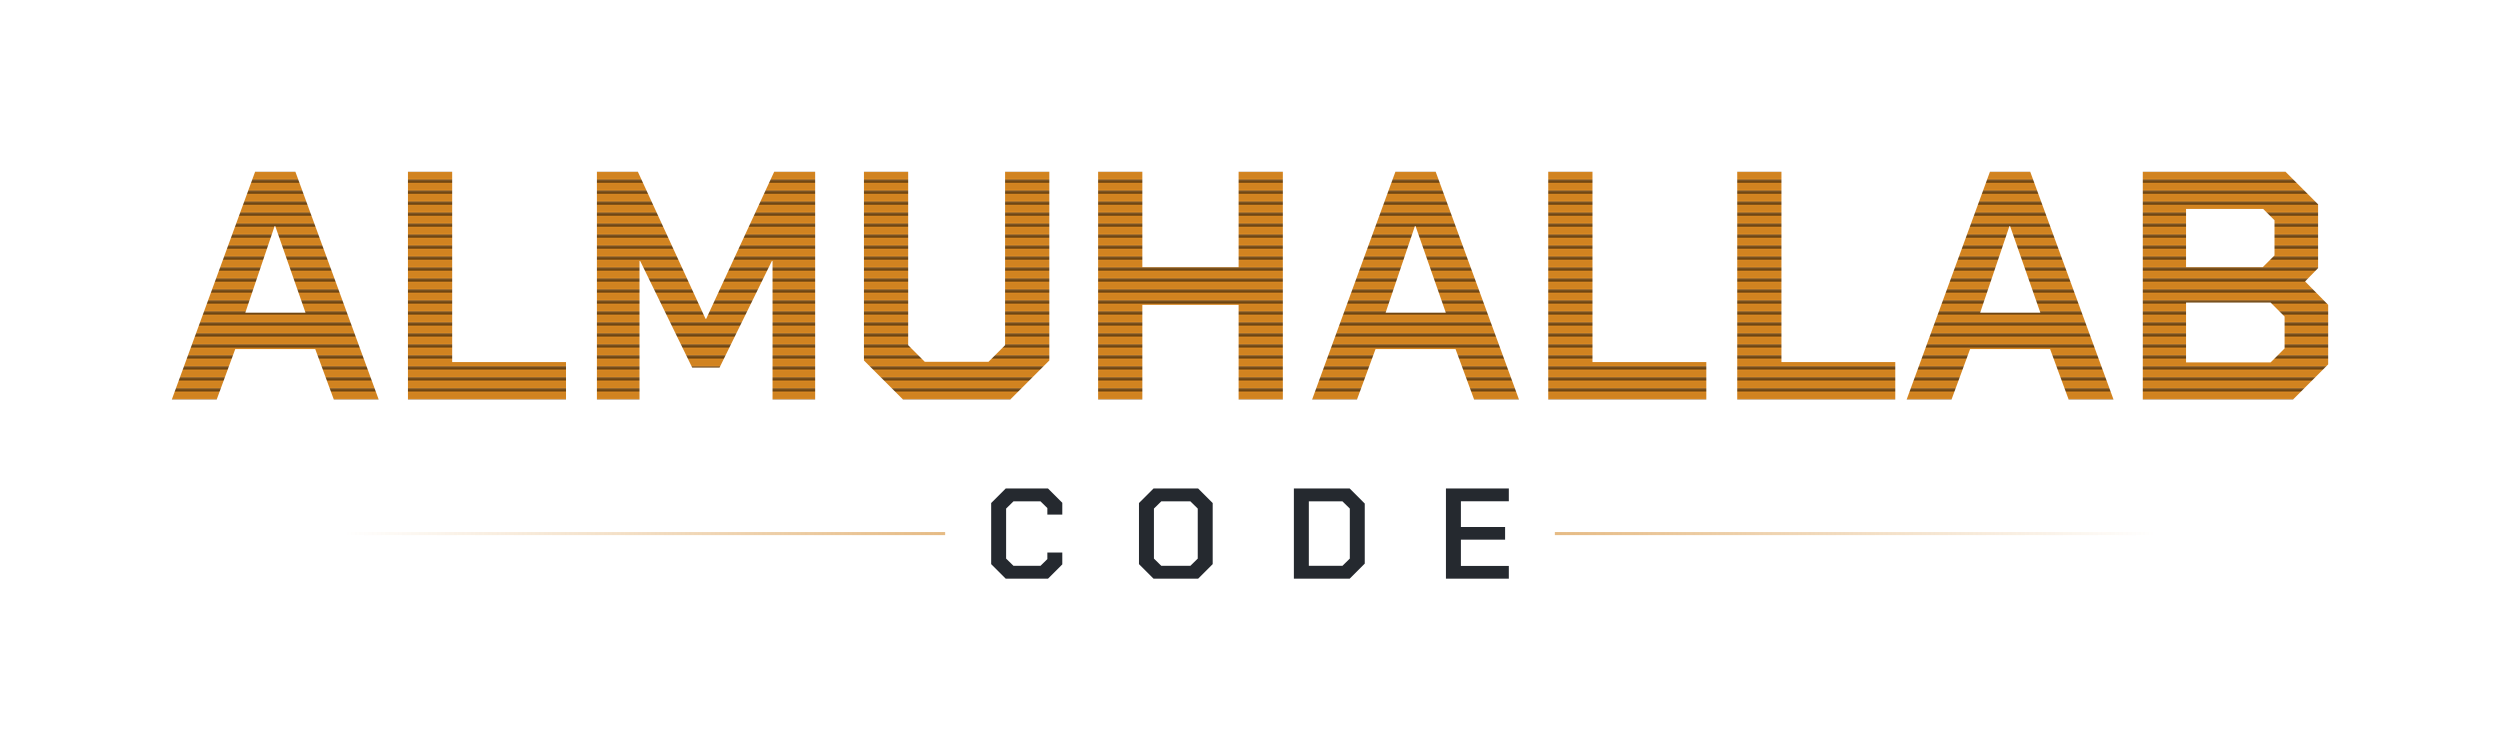
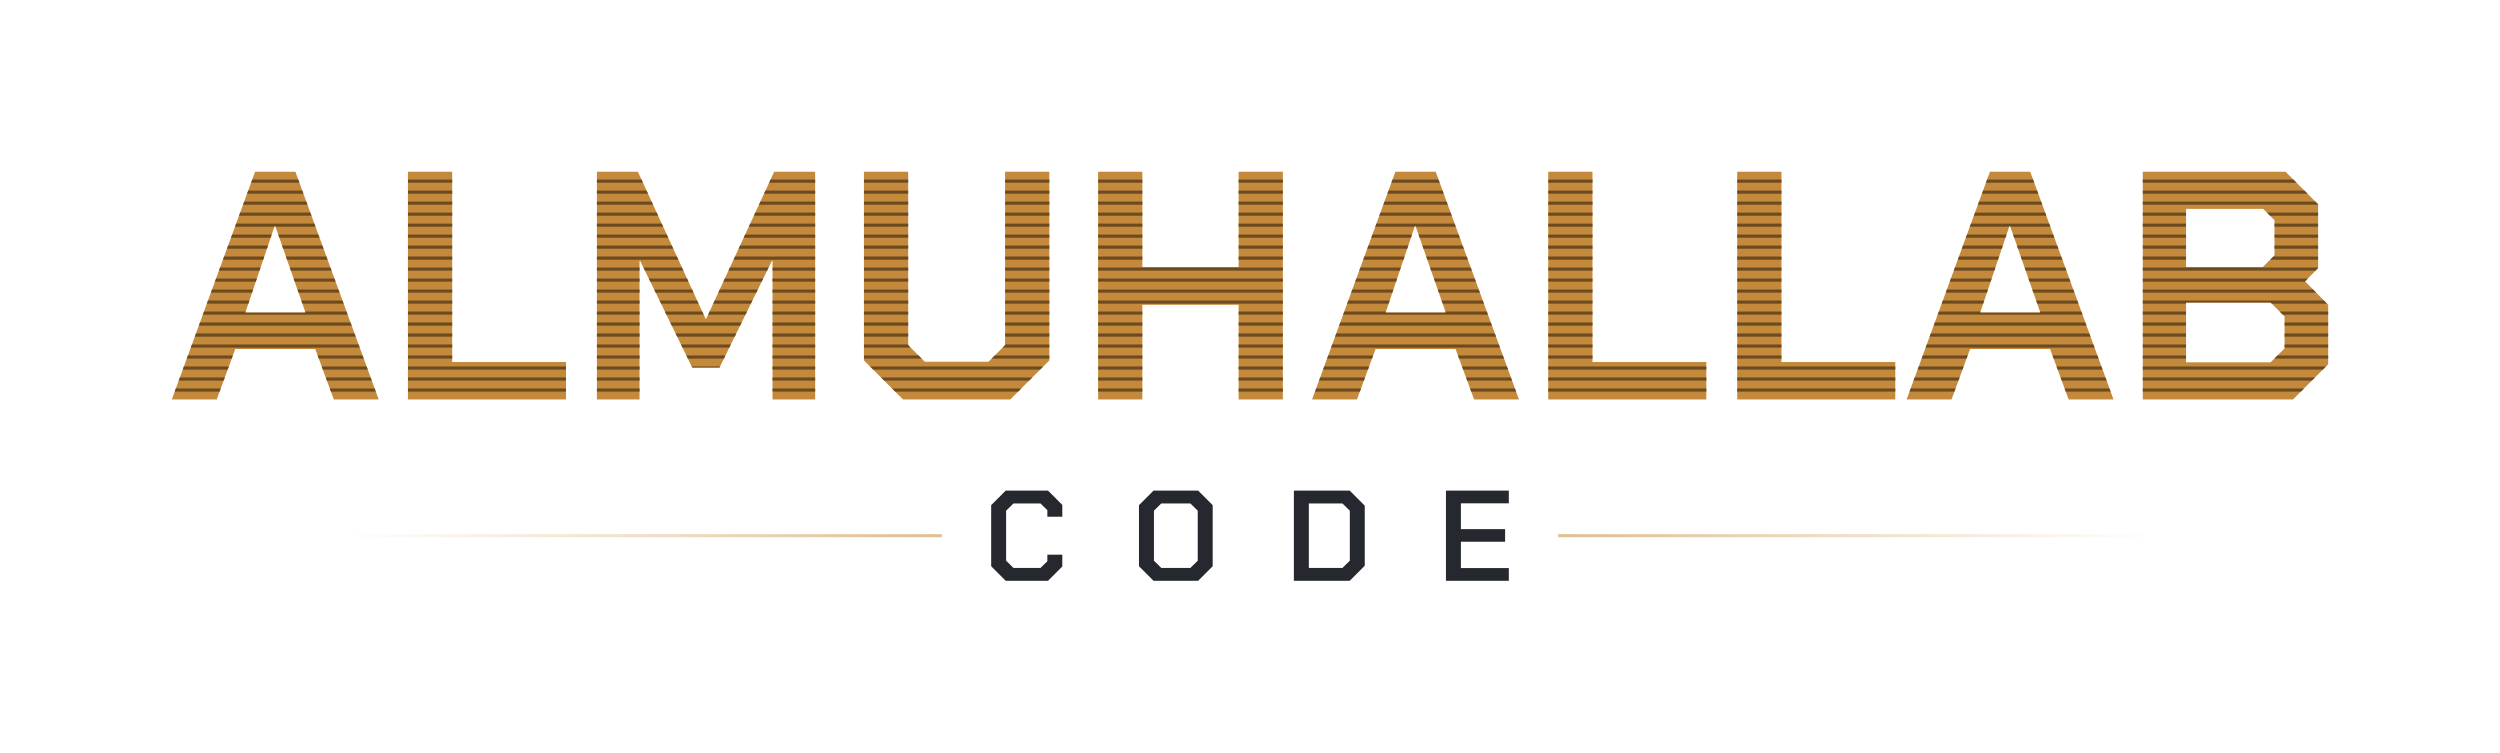
- <svg xmlns="http://www.w3.org/2000/svg" viewBox="-814.78 -260.4 1629.56 489.2" width="1629.56" height="489.2" role="img" aria-label="Almuhallab Code">
+ <svg xmlns="http://www.w3.org/2000/svg" viewBox="-814.78 -260.36 1629.56 490.54" width="4096" height="1233" role="img" aria-label="Almuhallab Code">
  <defs>
-     <pattern id="stripes" patternUnits="userSpaceOnUse" x="0" y="-148.4" width="16" height="7.16">
-       <rect width="16" height="5.12" fill="#d18320" />
-       <rect y="5.12" width="16" height="2.05" fill="#734812" />
-     </pattern>
+     <clipPath id="letters-0">
+       <path d="M-648.51 -148.4H-622.22L-567.95 0H-597.2L-609.29 -32.86H-661.44L-673.52 0H-702.78ZM-615.65 -56.6 -635.36 -113H-635.79L-654.87 -56.6ZM-548.87 -148.4H-520.04V-24.38H-445.84V0H-548.87ZM-425.7 -148.4H-398.98L-354.89 -52.58H-354.46L-310.16 -148.4H-283.44V0H-311.22V-90.31H-311.64L-345.77 -20.78H-363.58L-397.5 -90.31H-397.92V0H-425.7ZM-251.64 -25.44V-148.4H-222.81V-35.4L-212 -24.59H-170.45L-159.64 -35.4V-148.4H-130.8V-25.44L-156.24 0H-226.2ZM-99 -148.4H-70.17V-86.28H-7.42V-148.4H21.41V0H-7.42V-61.69H-70.17V0H-99ZM94.76 -148.4H121.05L175.32 0H146.07L133.98 -32.86H81.83L69.75 0H40.49ZM127.62 -56.6 107.91 -113H107.48L88.4 -56.6ZM194.4 -148.4H223.24V-24.38H297.44V0H194.4ZM317.58 -148.4H346.41V-24.38H420.61V0H317.58ZM482.3 -148.4H508.59L562.86 0H533.6L521.52 -32.86H469.37L457.28 0H428.03ZM515.16 -56.6 495.44 -113H495.02L475.94 -56.6ZM581.94 -148.4H675.01L696.21 -127.2V-85.65L687.73 -76.96L702.78 -61.69V-22.9L679.88 0H581.94ZM660.17 -86.28 667.8 -93.92V-116.81L660.38 -124.23H610.14V-86.28ZM665.26 -24.17 674.37 -33.28V-54.06L665.26 -63.18H610.14V-24.17Z" />
+     </clipPath>
    <linearGradient id="fade-l" x1="0" x2="1" y1="0" y2="0">
-       <stop offset="0" stop-color="#d18320" stop-opacity="0" />
-       <stop offset="1" stop-color="#d18320" stop-opacity="0.55" />
+       <stop offset="0" stop-color="#c4893a" stop-opacity="0" />
+       <stop offset="1" stop-color="#c4893a" stop-opacity="0.55" />
    </linearGradient>
    <linearGradient id="fade-r" x1="0" x2="1" y1="0" y2="0">
-       <stop offset="0" stop-color="#d18320" stop-opacity="0.55" />
-       <stop offset="1" stop-color="#d18320" stop-opacity="0" />
+       <stop offset="0" stop-color="#c4893a" stop-opacity="0.55" />
+       <stop offset="1" stop-color="#c4893a" stop-opacity="0" />
    </linearGradient>
  </defs>
-   <path d="M-648.51 -148.4H-622.22L-567.95 0H-597.2L-609.29 -32.86H-661.44L-673.52 0H-702.78ZM-615.65 -56.6 -635.36 -113H-635.79L-654.87 -56.6ZM-548.87 -148.4H-520.04V-24.38H-445.84V0H-548.87ZM-425.7 -148.4H-398.98L-354.89 -52.58H-354.46L-310.16 -148.4H-283.44V0H-311.22V-90.31H-311.64L-345.77 -20.78H-363.58L-397.5 -90.31H-397.92V0H-425.7ZM-251.64 -25.44V-148.4H-222.81V-35.4L-212 -24.59H-170.45L-159.64 -35.4V-148.4H-130.8V-25.44L-156.24 0H-226.2ZM-99 -148.4H-70.17V-86.28H-7.42V-148.4H21.41V0H-7.42V-61.69H-70.17V0H-99ZM94.76 -148.4H121.05L175.32 0H146.07L133.98 -32.86H81.83L69.75 0H40.49ZM127.62 -56.6 107.91 -113H107.48L88.4 -56.6ZM194.4 -148.4H223.24V-24.38H297.44V0H194.4ZM317.58 -148.4H346.41V-24.38H420.61V0H317.58ZM482.3 -148.4H508.59L562.86 0H533.6L521.52 -32.86H469.37L457.28 0H428.03ZM515.16 -56.6 495.44 -113H495.02L475.94 -56.6ZM581.94 -148.4H675.01L696.21 -127.2V-85.65L687.73 -76.96L702.78 -61.69V-22.9L679.88 0H581.94ZM660.17 -86.28 667.8 -93.92V-116.81L660.38 -124.23H610.14V-86.28ZM665.26 -24.17 674.37 -33.28V-54.06L665.26 -63.18H610.14V-24.17Z" fill="url(#stripes)" />
-   <path d="M-168.71 107.31V67.49L-159.22 58H-131.67L-122.35 67.32V75.05H-132.09V70.77L-136.54 66.4H-154.18L-158.97 71.1V103.7L-154.18 108.4H-136.54L-132.09 104.03V99.75H-122.35V107.48L-131.67 116.8H-159.22ZM-72.37 107.31V67.49L-62.87 58H-33.81L-24.32 67.49V107.31L-33.81 116.8H-62.87ZM-38.85 108.4 -34.06 103.7V71.1L-38.85 66.4H-57.83L-62.62 71.1V103.7L-57.83 108.4ZM28.6 58H64.97L74.8 67.83V106.97L64.97 116.8H28.6ZM60.27 108.4 65.06 103.7V71.1L60.27 66.4H38.35V108.4ZM127.72 58H168.71V66.32H137.47V83.12H166.28V91.35H137.47V108.48H168.71V116.8H127.72Z" fill="#25292f" />
-   <rect x="-590" y="86.4" width="391.29" height="2" fill="url(#fade-l)" />
-   <rect x="198.71" y="86.4" width="391.29" height="2" fill="url(#fade-r)" />
+   <g>
+     <path d="M-648.51 -148.4H-622.22L-567.95 0H-597.2L-609.29 -32.86H-661.44L-673.52 0H-702.78ZM-615.65 -56.6 -635.36 -113H-635.79L-654.87 -56.6ZM-548.87 -148.4H-520.04V-24.38H-445.84V0H-548.87ZM-425.7 -148.4H-398.98L-354.89 -52.58H-354.46L-310.16 -148.4H-283.44V0H-311.22V-90.31H-311.64L-345.77 -20.78H-363.58L-397.5 -90.31H-397.92V0H-425.7ZM-251.64 -25.44V-148.4H-222.81V-35.4L-212 -24.59H-170.45L-159.64 -35.4V-148.4H-130.8V-25.44L-156.24 0H-226.2ZM-99 -148.4H-70.17V-86.28H-7.42V-148.4H21.41V0H-7.42V-61.69H-70.17V0H-99ZM94.76 -148.4H121.05L175.32 0H146.07L133.98 -32.86H81.83L69.75 0H40.49ZM127.62 -56.6 107.91 -113H107.48L88.4 -56.6ZM194.4 -148.4H223.24V-24.38H297.44V0H194.4ZM317.58 -148.4H346.41V-24.38H420.61V0H317.58ZM482.3 -148.4H508.59L562.86 0H533.6L521.52 -32.86H469.37L457.28 0H428.03ZM515.16 -56.6 495.44 -113H495.02L475.94 -56.6ZM581.94 -148.4H675.01L696.21 -127.2V-85.65L687.73 -76.96L702.78 -61.69V-22.9L679.88 0H581.94ZM660.17 -86.28 667.8 -93.92V-116.81L660.38 -124.23H610.14V-86.28ZM665.26 -24.17 674.37 -33.28V-54.06L665.26 -63.18H610.14V-24.17Z" fill="#c4893a" />
+     <g clip-path="url(#letters-0)" fill="#6c4b20">
+       <rect x="-814.78" y="-143.28" width="1629.56" height="2.05" />
+       <rect x="-814.78" y="-136.12" width="1629.56" height="2.05" />
+       <rect x="-814.78" y="-128.95" width="1629.56" height="2.05" />
+       <rect x="-814.78" y="-121.79" width="1629.56" height="2.05" />
+       <rect x="-814.78" y="-114.63" width="1629.56" height="2.05" />
+       <rect x="-814.78" y="-107.46" width="1629.56" height="2.05" />
+       <rect x="-814.78" y="-100.3" width="1629.56" height="2.05" />
+       <rect x="-814.78" y="-93.13" width="1629.56" height="2.05" />
+       <rect x="-814.78" y="-85.97" width="1629.56" height="2.05" />
+       <rect x="-814.78" y="-78.81" width="1629.56" height="2.05" />
+       <rect x="-814.78" y="-71.64" width="1629.56" height="2.05" />
+       <rect x="-814.78" y="-64.48" width="1629.56" height="2.05" />
+       <rect x="-814.78" y="-57.31" width="1629.56" height="2.05" />
+       <rect x="-814.78" y="-50.15" width="1629.56" height="2.05" />
+       <rect x="-814.78" y="-42.98" width="1629.56" height="2.05" />
+       <rect x="-814.78" y="-35.82" width="1629.56" height="2.05" />
+       <rect x="-814.78" y="-28.66" width="1629.56" height="2.05" />
+       <rect x="-814.78" y="-21.49" width="1629.56" height="2.05" />
+       <rect x="-814.78" y="-14.33" width="1629.56" height="2.05" />
+       <rect x="-814.78" y="-7.16" width="1629.56" height="2.05" />
+     </g>
+   </g>
+   <path d="M-168.71 108.73V68.92L-159.22 59.42H-131.67L-122.35 68.75V76.48H-132.09V72.19L-136.54 67.82H-154.18L-158.97 72.53V105.12L-154.18 109.82H-136.54L-132.09 105.46V101.17H-122.35V108.9L-131.67 118.22H-159.22ZM-72.37 108.73V68.92L-62.87 59.42H-33.81L-24.32 68.92V108.73L-33.81 118.22H-62.87ZM-38.85 109.82 -34.06 105.12V72.53L-38.85 67.82H-57.83L-62.62 72.53V105.12L-57.83 109.82ZM28.6 59.42H64.97L74.8 69.25V108.4L64.97 118.22H28.6ZM60.27 109.82 65.06 105.12V72.53L60.27 67.82H38.35V109.82ZM127.72 59.42H168.71V67.74H137.47V84.54H166.28V92.77H137.47V109.91H168.71V118.22H127.72Z" fill="#25292f" />
+   <rect x="-590" y="87.82" width="389.09" height="2" fill="url(#fade-l)" />
+   <rect x="200.91" y="87.82" width="389.09" height="2" fill="url(#fade-r)" />
</svg>
